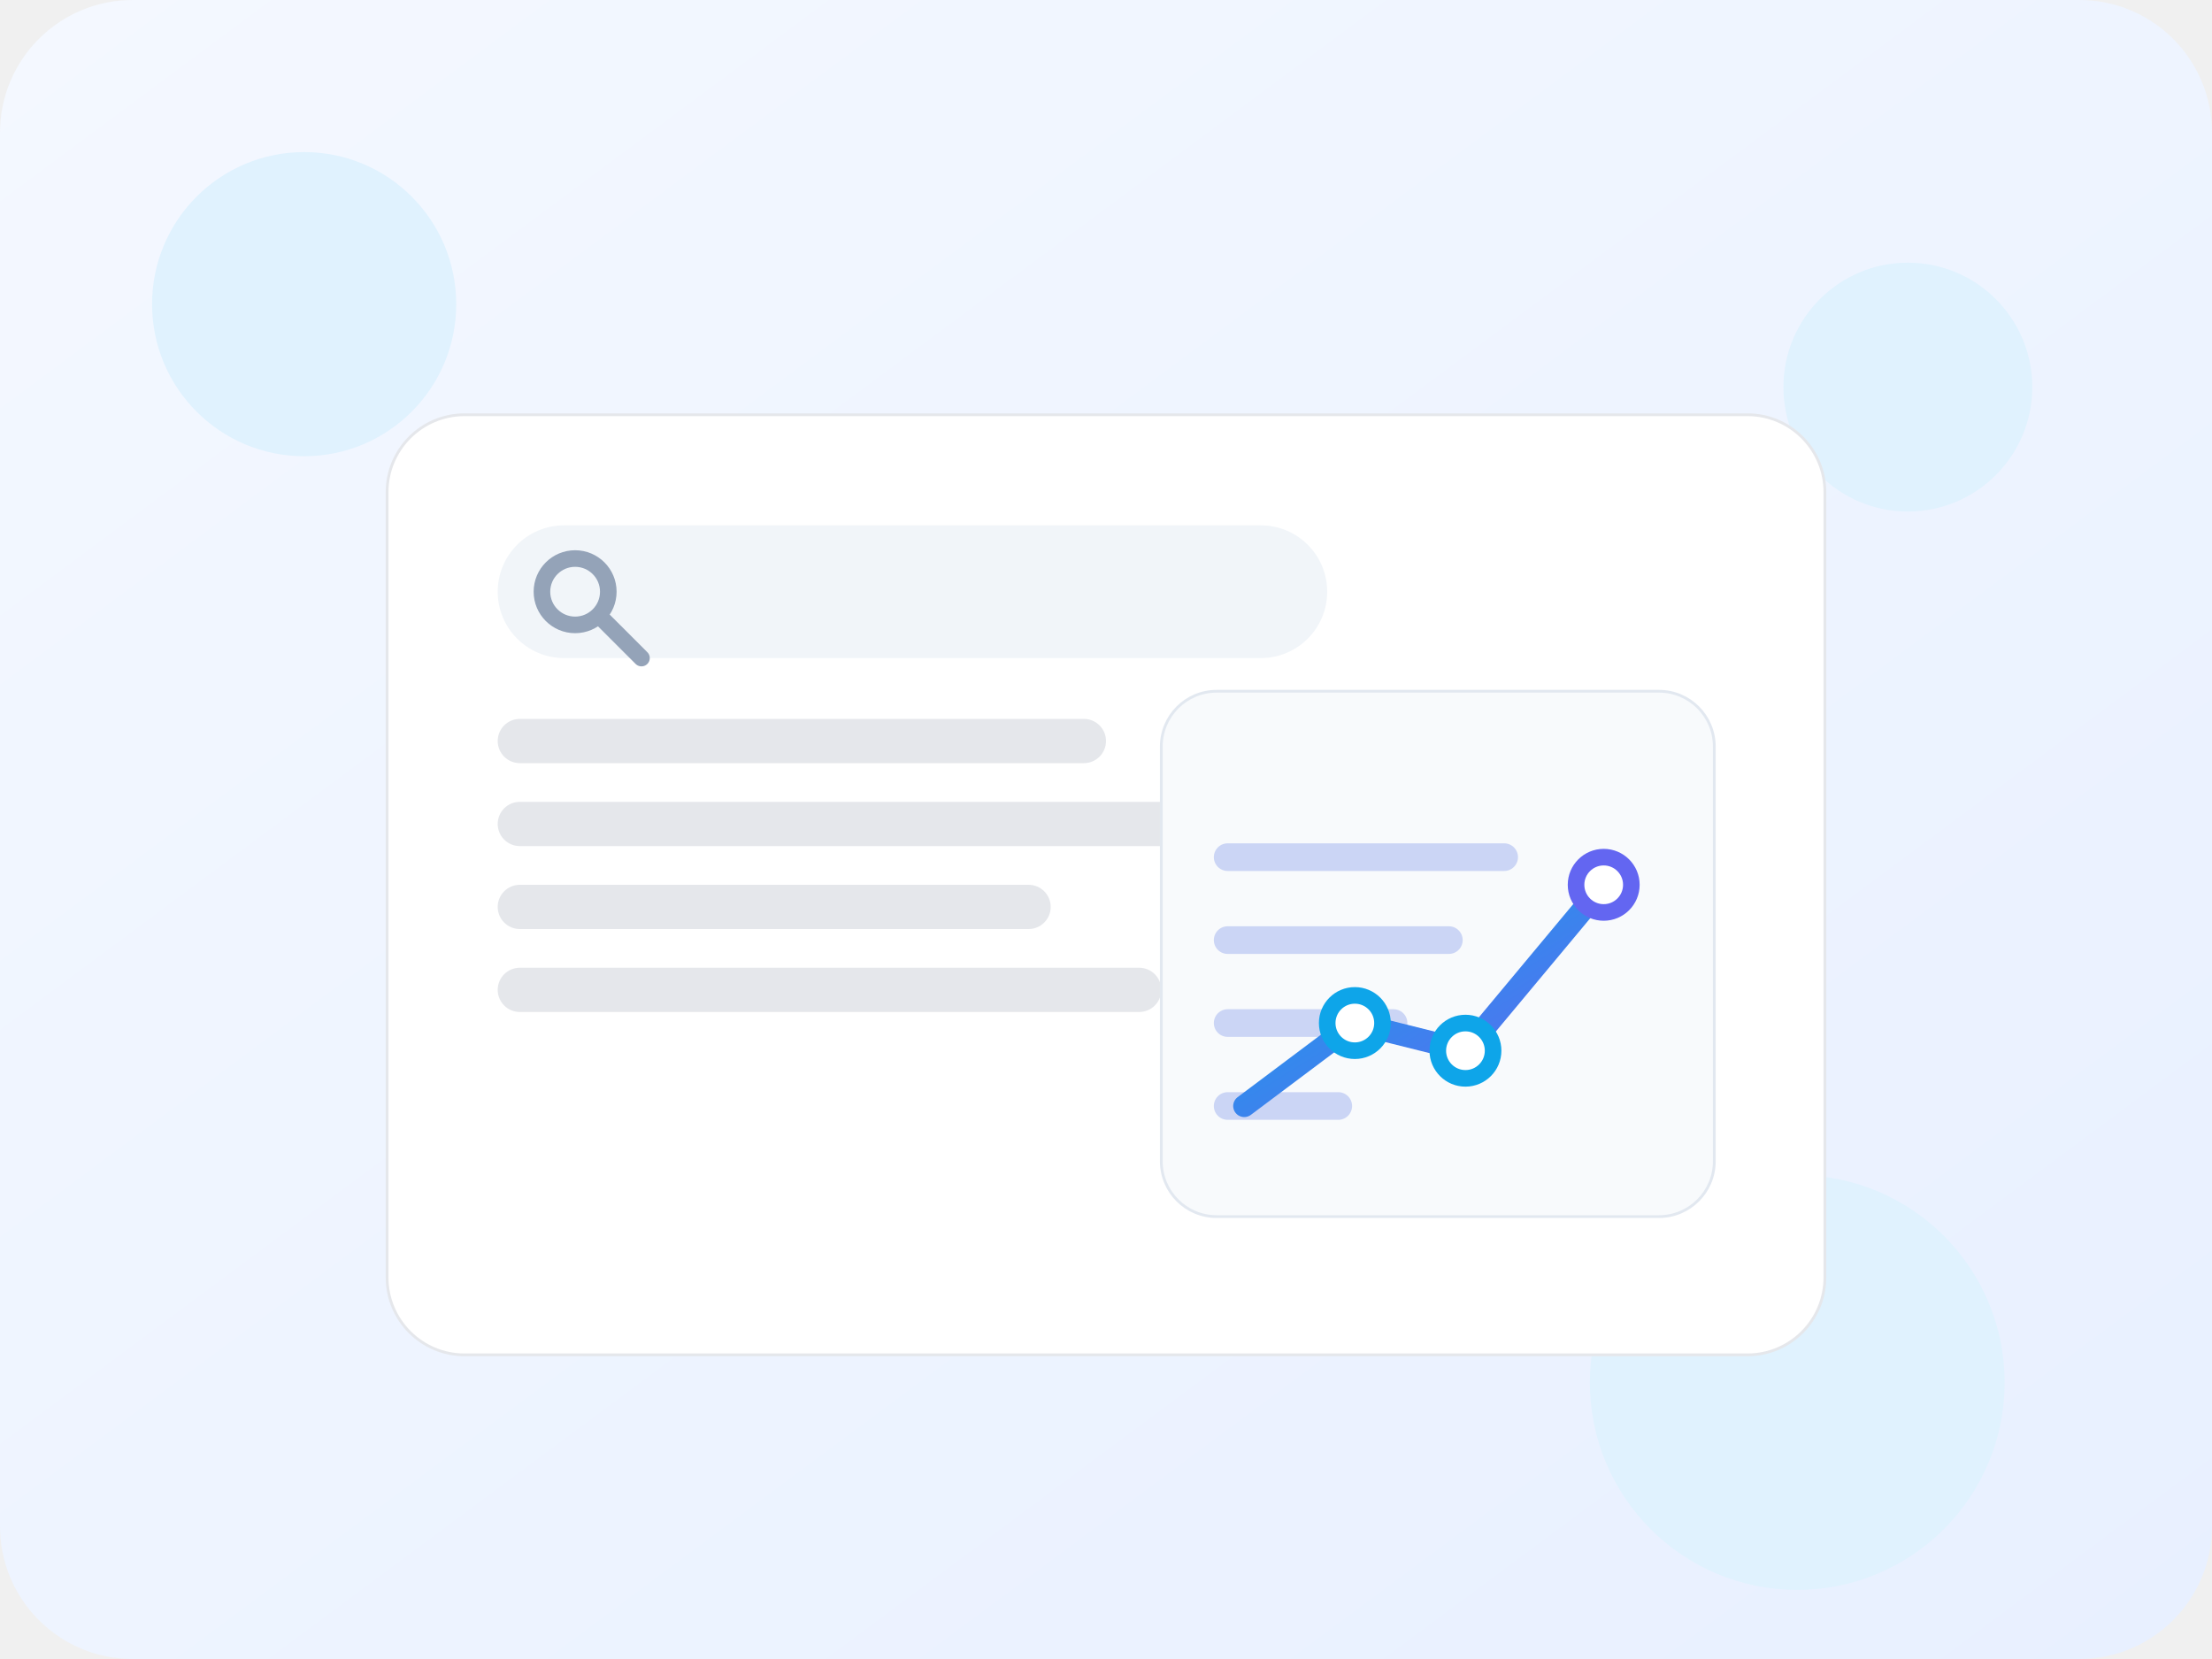
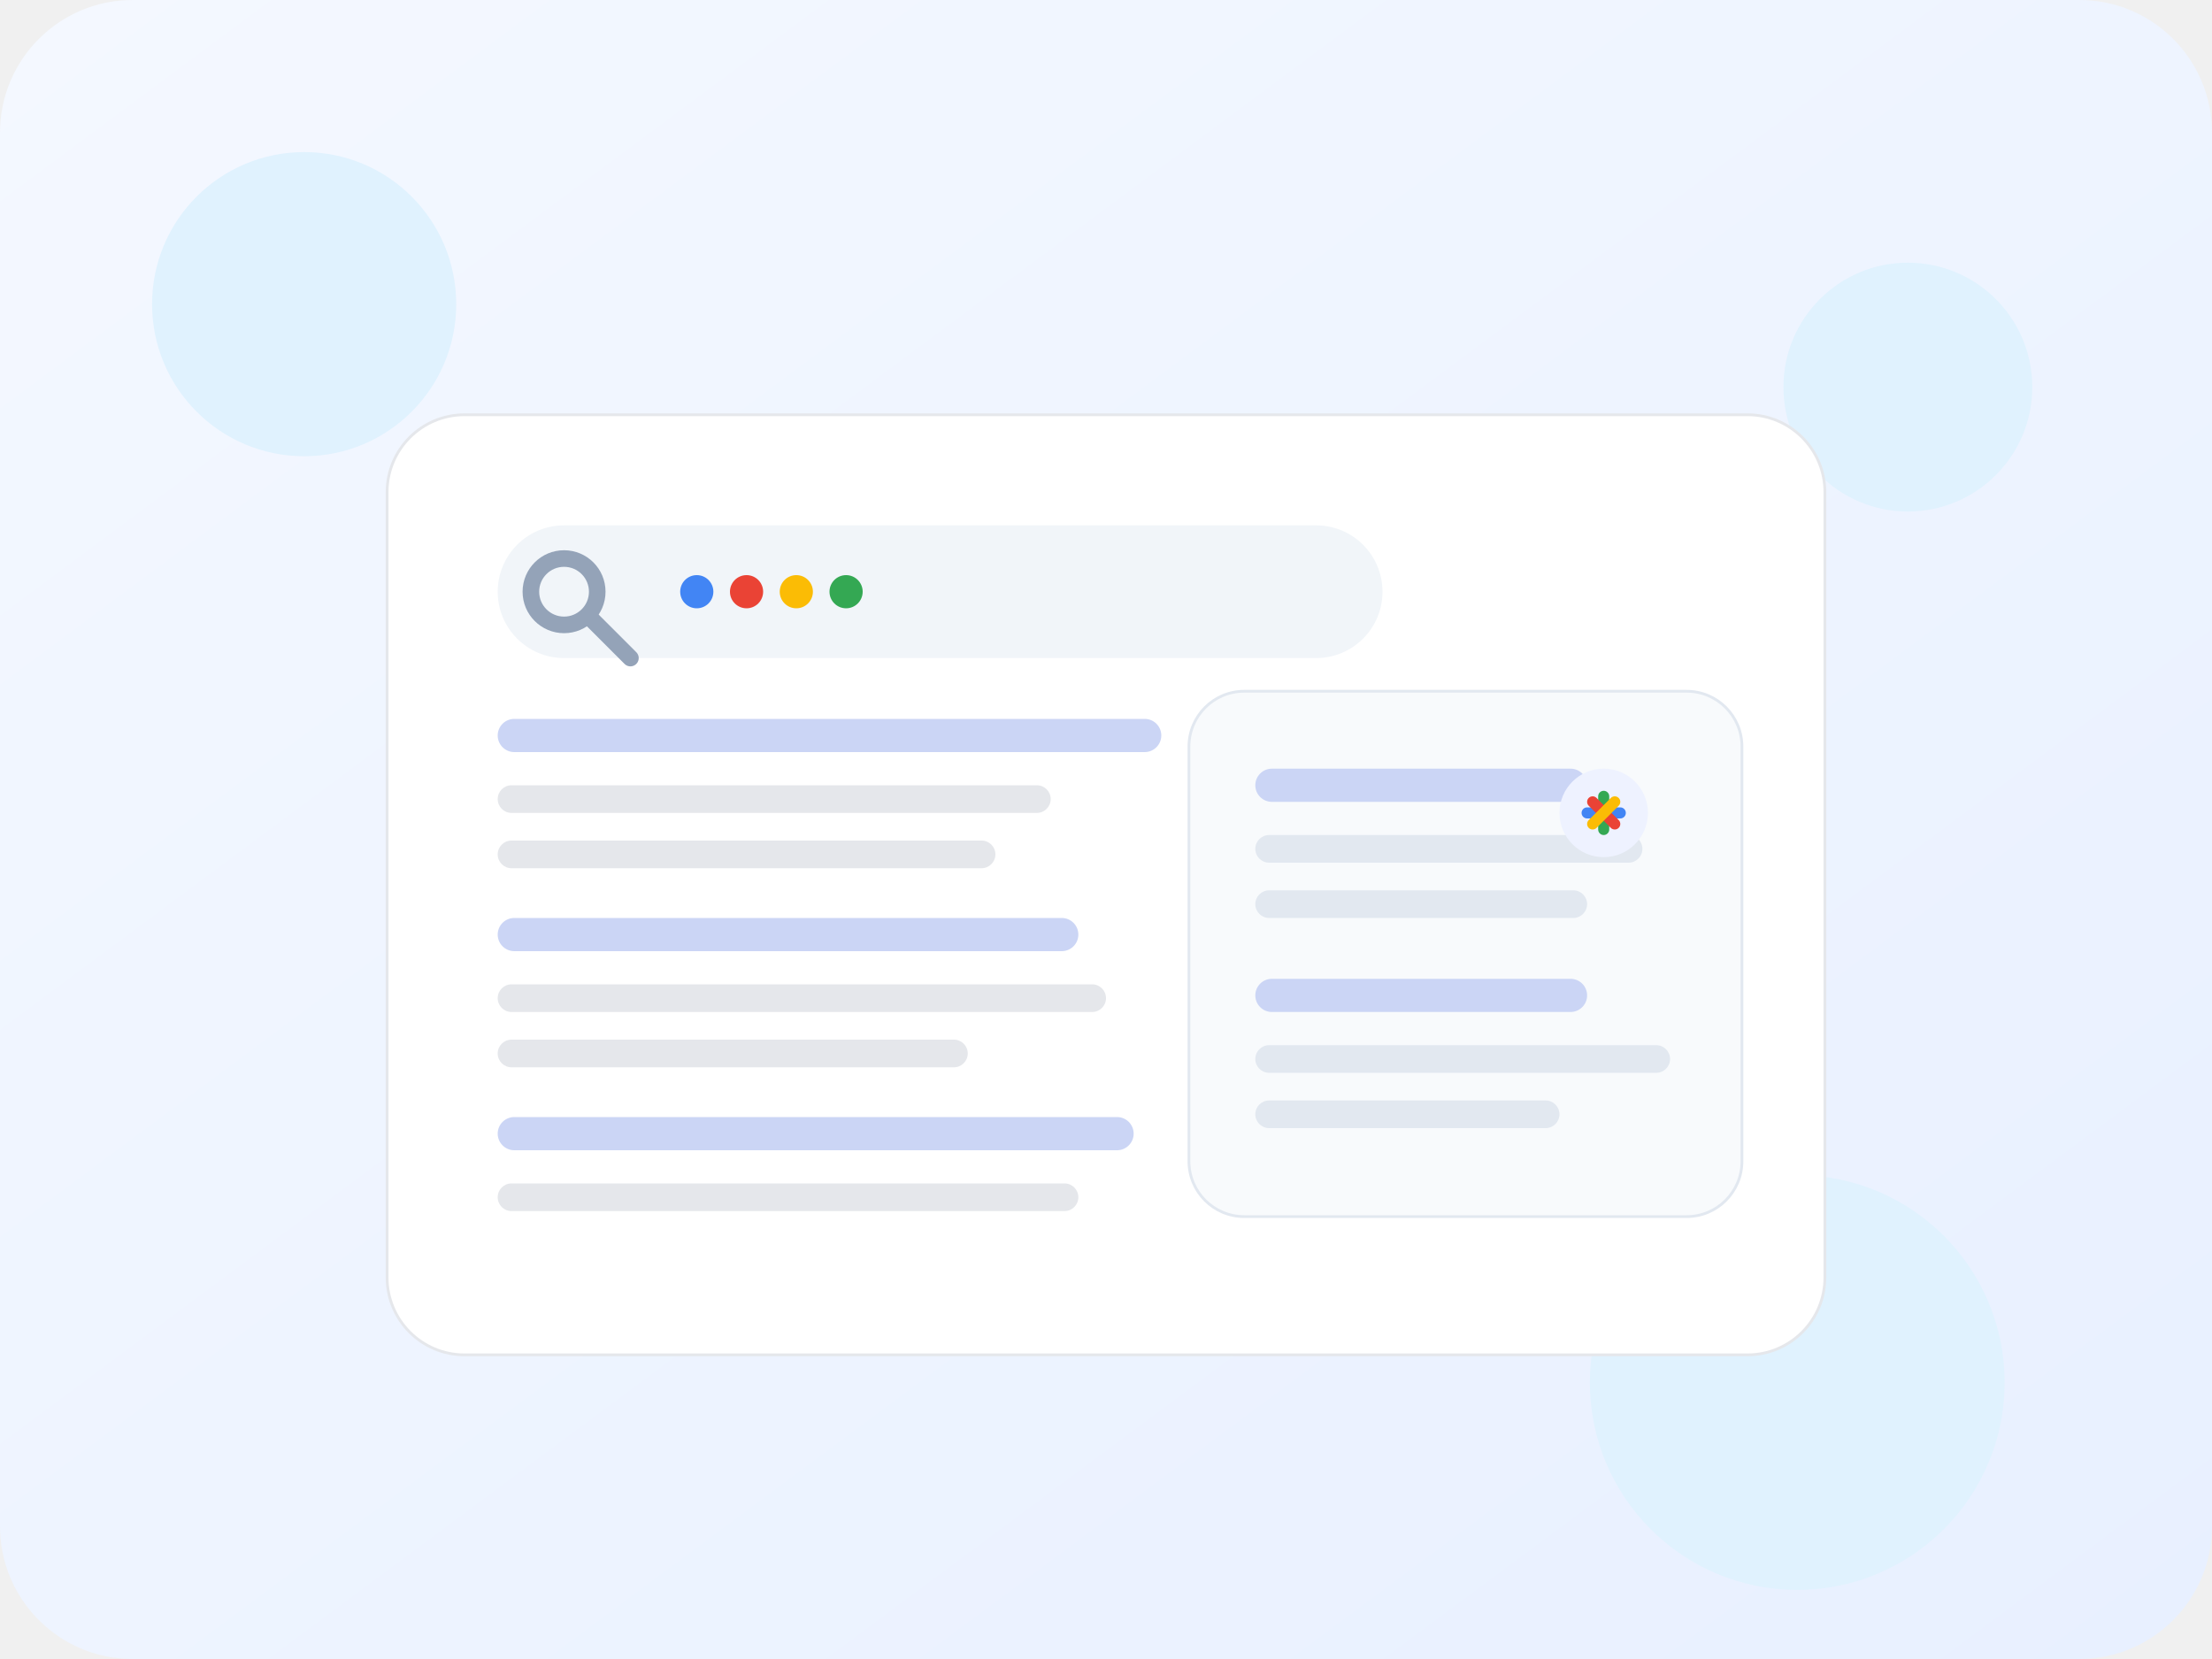
<svg xmlns="http://www.w3.org/2000/svg" width="800" height="600" viewBox="0 0 800 600" fill="none">
  <defs>
    <linearGradient id="bg" x1="0" y1="0" x2="1" y2="1">
      <stop offset="0" stop-color="#F4F8FF" />
      <stop offset="1" stop-color="#E8F0FF" />
    </linearGradient>
    <linearGradient id="accent" x1="0" y1="0" x2="1" y2="1">
      <stop offset="0" stop-color="#0EA5E9" />
      <stop offset="1" stop-color="#6366F1" />
    </linearGradient>
  </defs>
  <rect width="800" height="600" rx="48" fill="url(#bg)" />
  <circle cx="110" cy="110" r="55" fill="#E0F2FE" />
  <circle cx="690" cy="140" r="45" fill="#E0F2FE" />
  <circle cx="650" cy="500" r="75" fill="#E0F2FE" />
  <rect x="140" y="150" width="520" height="340" rx="28" fill="white" stroke="#E5E7EB" />
-   <rect x="180" y="190" width="300" height="48" rx="24" fill="#F1F5F9" />
-   <circle cx="208" cy="214" r="12" stroke="#94A3B8" stroke-width="6" fill="none" />
-   <path d="M218 224l14 14" stroke="#94A3B8" stroke-width="6" stroke-linecap="round" />
-   <rect x="180" y="260" width="220" height="16" rx="8" fill="#E5E7EB" />
-   <rect x="180" y="290" width="260" height="16" rx="8" fill="#E5E7EB" />
-   <rect x="180" y="320" width="200" height="16" rx="8" fill="#E5E7EB" />
-   <rect x="180" y="350" width="240" height="16" rx="8" fill="#E5E7EB" />
-   <g transform="translate(420 250)">
+   <rect x="180" y="190" width="320" height="48" rx="24" fill="#F1F5F9" />
+   <circle cx="204" cy="214" r="12" stroke="#94A3B8" stroke-width="6" fill="none" />
+   <path d="M214 224l14 14" stroke="#94A3B8" stroke-width="6" stroke-linecap="round" />
+   <circle cx="252" cy="214" r="6" fill="#4285F4" />
+   <circle cx="270" cy="214" r="6" fill="#EA4335" />
+   <circle cx="288" cy="214" r="6" fill="#FBBC05" />
+   <circle cx="306" cy="214" r="6" fill="#34A853" />
+   <rect x="180" y="260" width="240" height="12" rx="6" fill="#CBD5F5" />
+   <rect x="180" y="284" width="200" height="10" rx="5" fill="#E5E7EB" />
+   <rect x="180" y="304" width="180" height="10" rx="5" fill="#E5E7EB" />
+   <rect x="180" y="332" width="210" height="12" rx="6" fill="#CBD5F5" />
+   <rect x="180" y="356" width="220" height="10" rx="5" fill="#E5E7EB" />
+   <rect x="180" y="376" width="170" height="10" rx="5" fill="#E5E7EB" />
+   <rect x="180" y="404" width="230" height="12" rx="6" fill="#CBD5F5" />
+   <rect x="180" y="428" width="210" height="10" rx="5" fill="#E5E7EB" />
+   <g transform="translate(430 250)">
    <rect x="0" y="0" width="200" height="190" rx="20" fill="#F8FAFC" stroke="#E2E8F0" />
-     <path d="M24 150h40" stroke="#CBD5F5" stroke-width="10" stroke-linecap="round" />
-     <path d="M24 120h60" stroke="#CBD5F5" stroke-width="10" stroke-linecap="round" />
-     <path d="M24 90h80" stroke="#CBD5F5" stroke-width="10" stroke-linecap="round" />
-     <path d="M24 60h100" stroke="#CBD5F5" stroke-width="10" stroke-linecap="round" />
-     <path d="M30 150L70 120L110 130L160 70" stroke="url(#accent)" stroke-width="8" stroke-linecap="round" stroke-linejoin="round" />
-     <circle cx="70" cy="120" r="10" fill="white" stroke="#0EA5E9" stroke-width="6" />
-     <circle cx="110" cy="130" r="10" fill="white" stroke="#0EA5E9" stroke-width="6" />
-     <circle cx="160" cy="70" r="10" fill="white" stroke="#6366F1" stroke-width="6" />
+     <rect x="24" y="28" width="120" height="12" rx="6" fill="#CBD5F5" />
+     <rect x="24" y="52" width="140" height="10" rx="5" fill="#E2E8F0" />
+     <rect x="24" y="72" width="120" height="10" rx="5" fill="#E2E8F0" />
+     <rect x="24" y="104" width="120" height="12" rx="6" fill="#CBD5F5" />
+     <rect x="24" y="128" width="150" height="10" rx="5" fill="#E2E8F0" />
+     <rect x="24" y="148" width="110" height="10" rx="5" fill="#E2E8F0" />
+     <path d="M24 170h90" stroke="url(#accent)" stroke-width="8" stroke-linecap="round" />
+     <circle cx="150" cy="44" r="16" fill="#EEF2FF" />
+     <path d="M144 44h12" stroke="#4285F4" stroke-width="4" stroke-linecap="round" />
+     <path d="M150 38v12" stroke="#34A853" stroke-width="4" stroke-linecap="round" />
+     <path d="M146 40l8 8" stroke="#EA4335" stroke-width="4" stroke-linecap="round" />
+     <path d="M154 40l-8 8" stroke="#FBBC05" stroke-width="4" stroke-linecap="round" />
  </g>
</svg>
